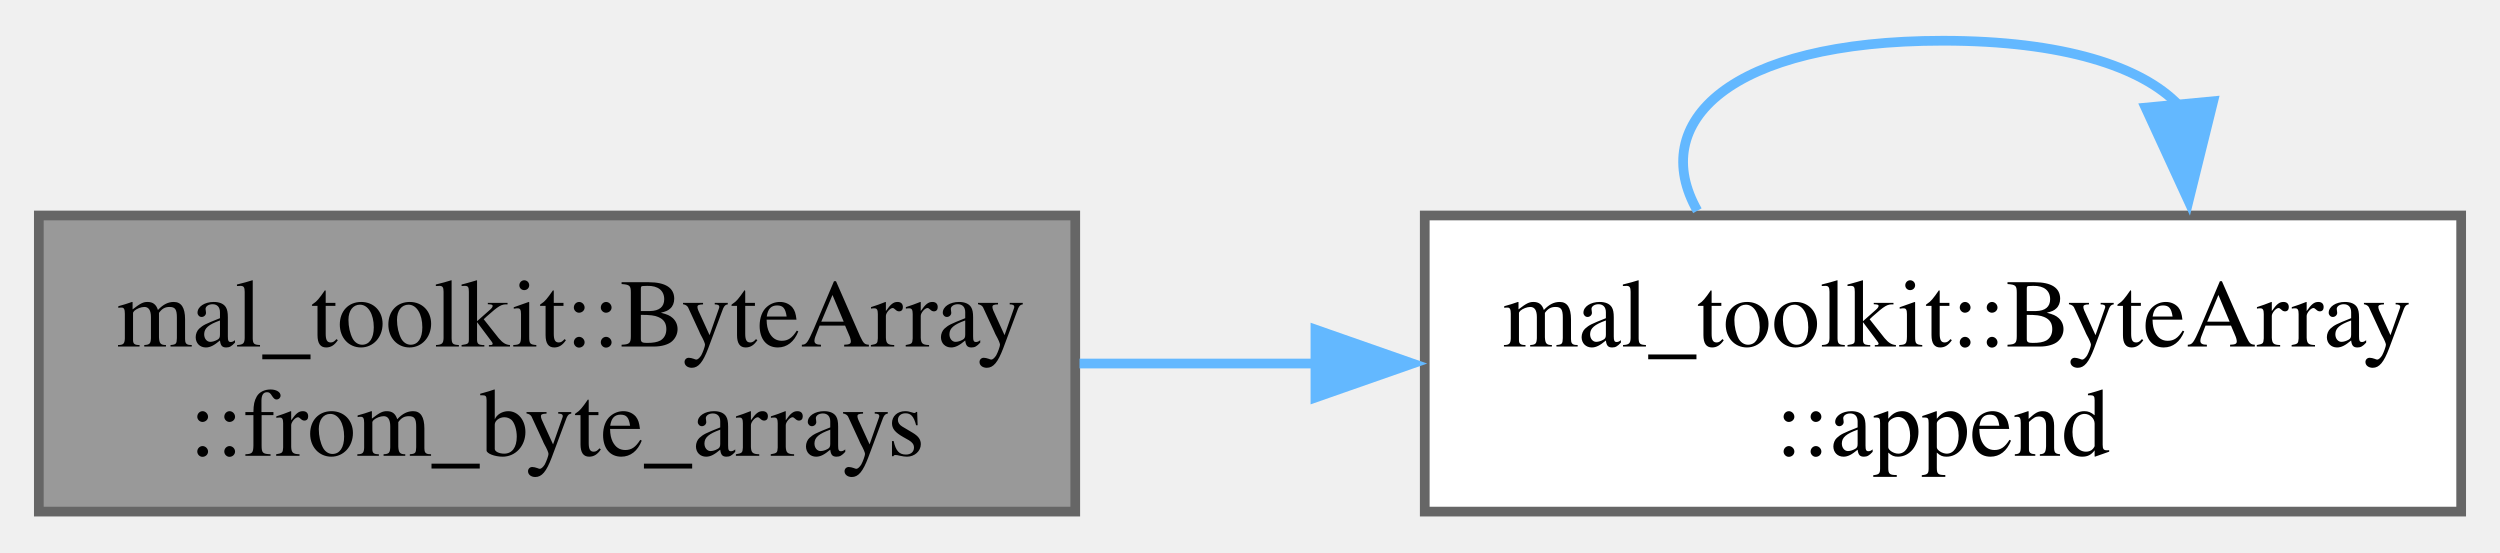
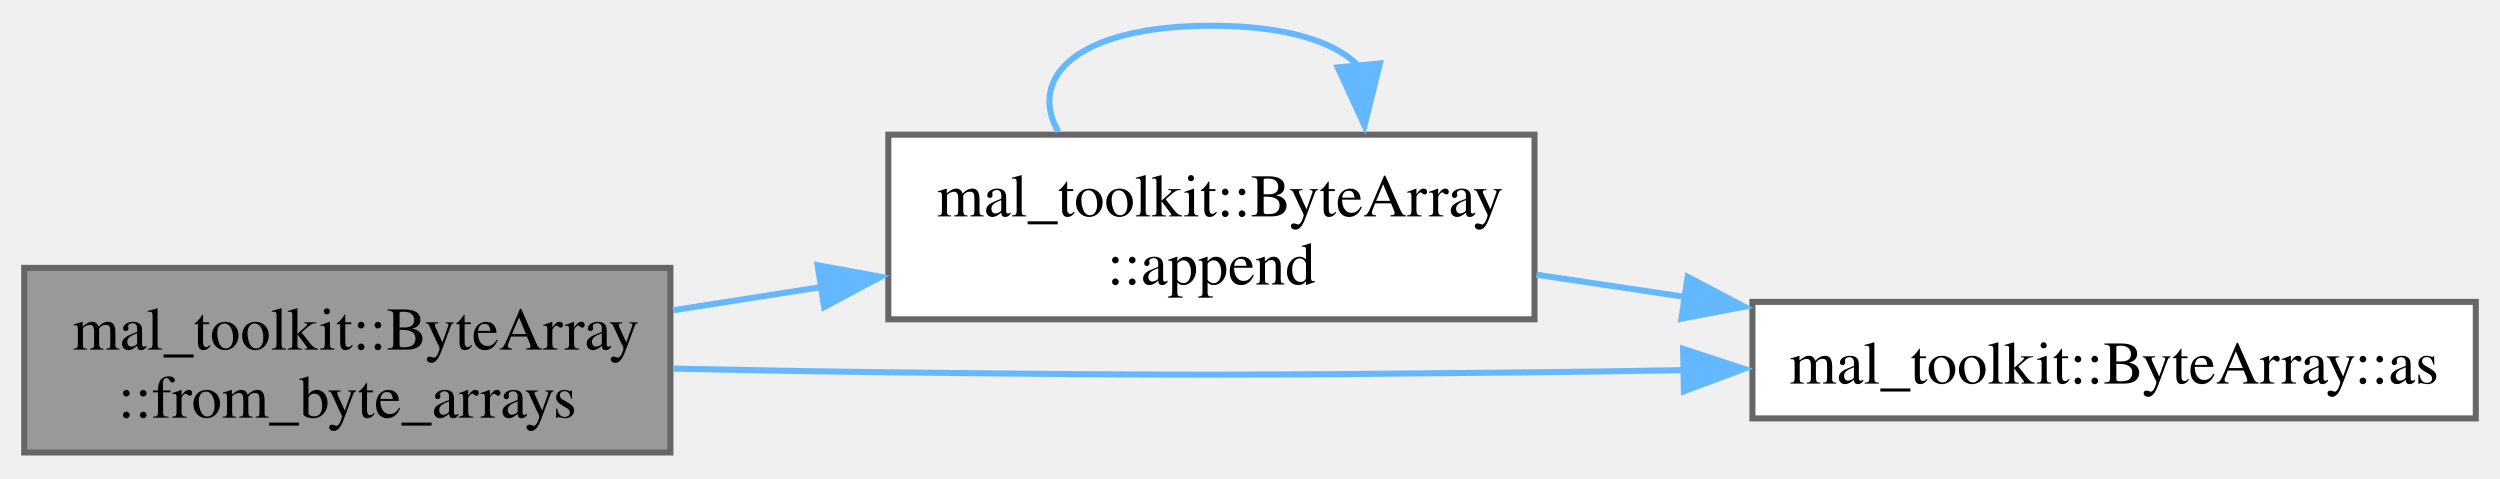
- <svg xmlns="http://www.w3.org/2000/svg" xmlns:xlink="http://www.w3.org/1999/xlink" width="258pt" height="57pt" viewBox="0.00 0.00 257.50 56.50">
-   <g id="graph0" class="graph" transform="scale(1 1) rotate(0) translate(4 52.5)">
+ <svg xmlns="http://www.w3.org/2000/svg" xmlns:xlink="http://www.w3.org/1999/xlink" width="413pt" height="79pt" viewBox="0.00 0.00 413.00 78.50">
+   <g id="graph0" class="graph" transform="scale(1 1) rotate(0) translate(4 74.5)">
    <g id="Node000001" class="node">
      <g id="a_Node000001">
        <a xlink:title="Create a byte array from multiple data sources.">
          <polygon fill="#999999" stroke="#666666" points="106.75,-30.5 0,-30.5 0,0 106.75,0 106.75,-30.5" />
          <text text-anchor="start" x="8" y="-17" font-family="Times,serif" font-size="10.00">mal_toolkit::ByteArray</text>
          <text text-anchor="middle" x="53.38" y="-5.75" font-family="Times,serif" font-size="10.00">::from_byte_arrays</text>
        </a>
      </g>
    </g>
    <g id="Node000002" class="node">
      <g id="a_Node000002">
        <a xlink:href="../../d8/d99/structmal__toolkit_1_1_byte_array.html#aa3d43592b3a16ad73860e290f28b9ce9" target="_top" xlink:title="Append multiple data sources to the byte array.">
-           <polygon fill="white" stroke="#666666" points="249.5,-30.5 142.75,-30.5 142.75,0 249.5,0 249.5,-30.5" />
-           <text text-anchor="start" x="150.75" y="-17" font-family="Times,serif" font-size="10.00">mal_toolkit::ByteArray</text>
-           <text text-anchor="middle" x="196.12" y="-5.75" font-family="Times,serif" font-size="10.00">::append</text>
+           <polygon fill="white" stroke="#666666" points="249.5,-52.5 142.75,-52.5 142.75,-22 249.5,-22 249.5,-52.5" />
+           <text text-anchor="start" x="150.75" y="-39" font-family="Times,serif" font-size="10.00">mal_toolkit::ByteArray</text>
+           <text text-anchor="middle" x="196.12" y="-27.75" font-family="Times,serif" font-size="10.00">::append</text>
        </a>
      </g>
    </g>
    <g id="edge1_Node000001_Node000002" class="edge">
      <g id="a_edge1_Node000001_Node000002">
        <a xlink:title=" ">
-           <path fill="none" stroke="#63b8ff" d="M107.19,-15.25C115.12,-15.25 123.38,-15.25 131.51,-15.25" />
-           <polygon fill="#63b8ff" stroke="#63b8ff" points="131.49,-18.75 141.49,-15.25 131.49,-11.75 131.49,-18.75" />
+           <path fill="none" stroke="#63b8ff" d="M107.19,-23.5C115.21,-24.76 123.57,-26.06 131.79,-27.35" />
+           <polygon fill="#63b8ff" stroke="#63b8ff" points="131.07,-30.94 141.49,-29.02 132.15,-24.02 131.07,-30.94" />
+         </a>
+       </g>
+     </g>
+     <g id="Node000003" class="node">
+       <g id="a_Node000003">
+         <a xlink:href="../../d8/d99/structmal__toolkit_1_1_byte_array.html#ab23437254557962a474e4ba7c5e25fe4" target="_top" xlink:title="Convert the ByteArray to a typed pointer.">
+           <polygon fill="white" stroke="#666666" points="405,-24.88 285.5,-24.88 285.5,-5.63 405,-5.63 405,-24.88" />
+           <text text-anchor="middle" x="345.25" y="-11.38" font-family="Times,serif" font-size="10.00">mal_toolkit::ByteArray::as</text>
+         </a>
+       </g>
+     </g>
+     <g id="edge4_Node000001_Node000003" class="edge">
+       <g id="a_edge4_Node000001_Node000003">
+         <a xlink:title=" ">
+           <path fill="none" stroke="#63b8ff" d="M107.18,-13.86C118.89,-13.61 131.24,-13.38 142.75,-13.25 190.19,-12.71 202.06,-12.75 249.5,-13.25 257.51,-13.33 265.9,-13.46 274.23,-13.61" />
+           <polygon fill="#63b8ff" stroke="#63b8ff" points="274.05,-17.12 284.12,-13.81 274.18,-10.12 274.05,-17.12" />
        </a>
      </g>
    </g>
    <g id="edge2_Node000002_Node000002" class="edge">
      <g id="a_edge2_Node000002_Node000002">
        <a xlink:title=" ">
-           <path fill="none" stroke="#63b8ff" d="M170.83,-30.99C165.67,-40.06 174.1,-48.5 196.12,-48.5 208.51,-48.5 216.6,-45.83 220.39,-41.88" />
-           <polygon fill="#63b8ff" stroke="#63b8ff" points="223.96,-42.27 221.42,-31.99 216.99,-41.61 223.96,-42.27" />
+           <path fill="none" stroke="#63b8ff" d="M170.83,-52.99C165.67,-62.06 174.1,-70.5 196.12,-70.5 208.51,-70.5 216.6,-67.83 220.39,-63.88" />
+           <polygon fill="#63b8ff" stroke="#63b8ff" points="223.96,-64.27 221.42,-53.99 216.99,-63.61 223.96,-64.27" />
+         </a>
+       </g>
+     </g>
+     <g id="edge3_Node000002_Node000003" class="edge">
+       <g id="a_edge3_Node000002_Node000003">
+         <a xlink:title=" ">
+           <path fill="none" stroke="#63b8ff" d="M249.82,-29.37C257.79,-28.18 266.12,-26.93 274.38,-25.7" />
+           <polygon fill="#63b8ff" stroke="#63b8ff" points="274.8,-29.02 284.17,-24.08 273.77,-22.1 274.8,-29.02" />
        </a>
      </g>
    </g>
  </g>
</svg>
